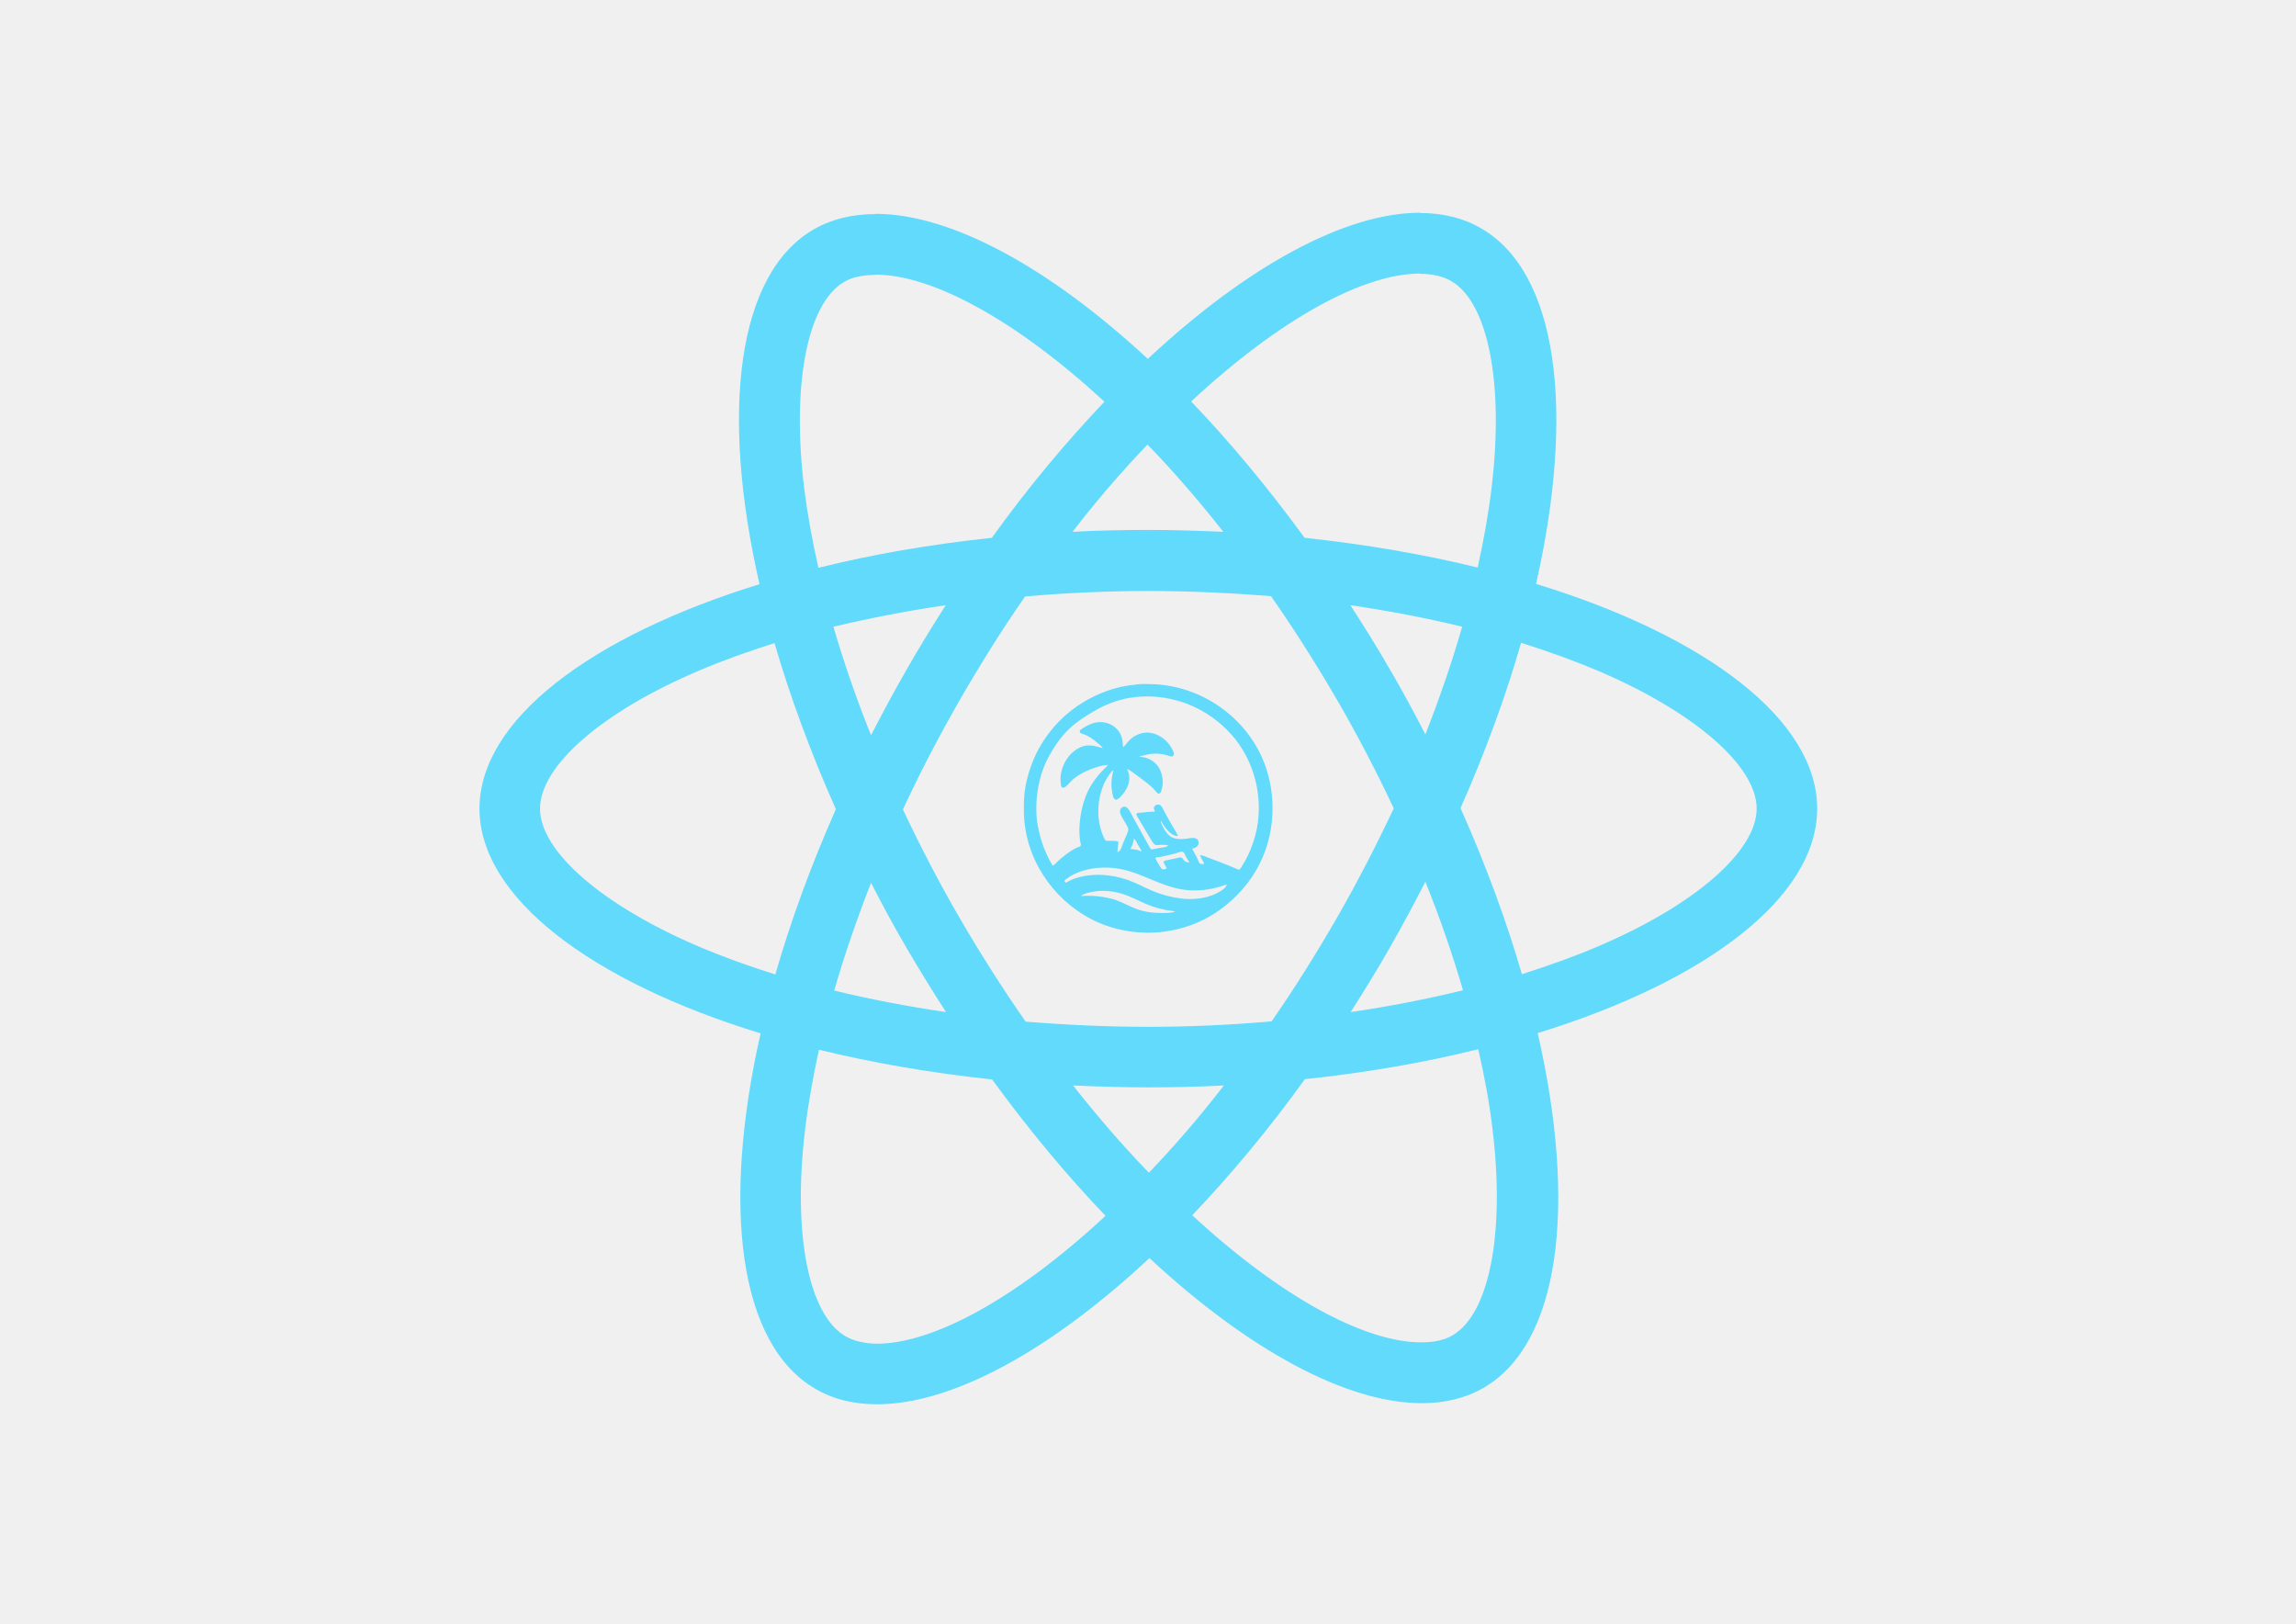
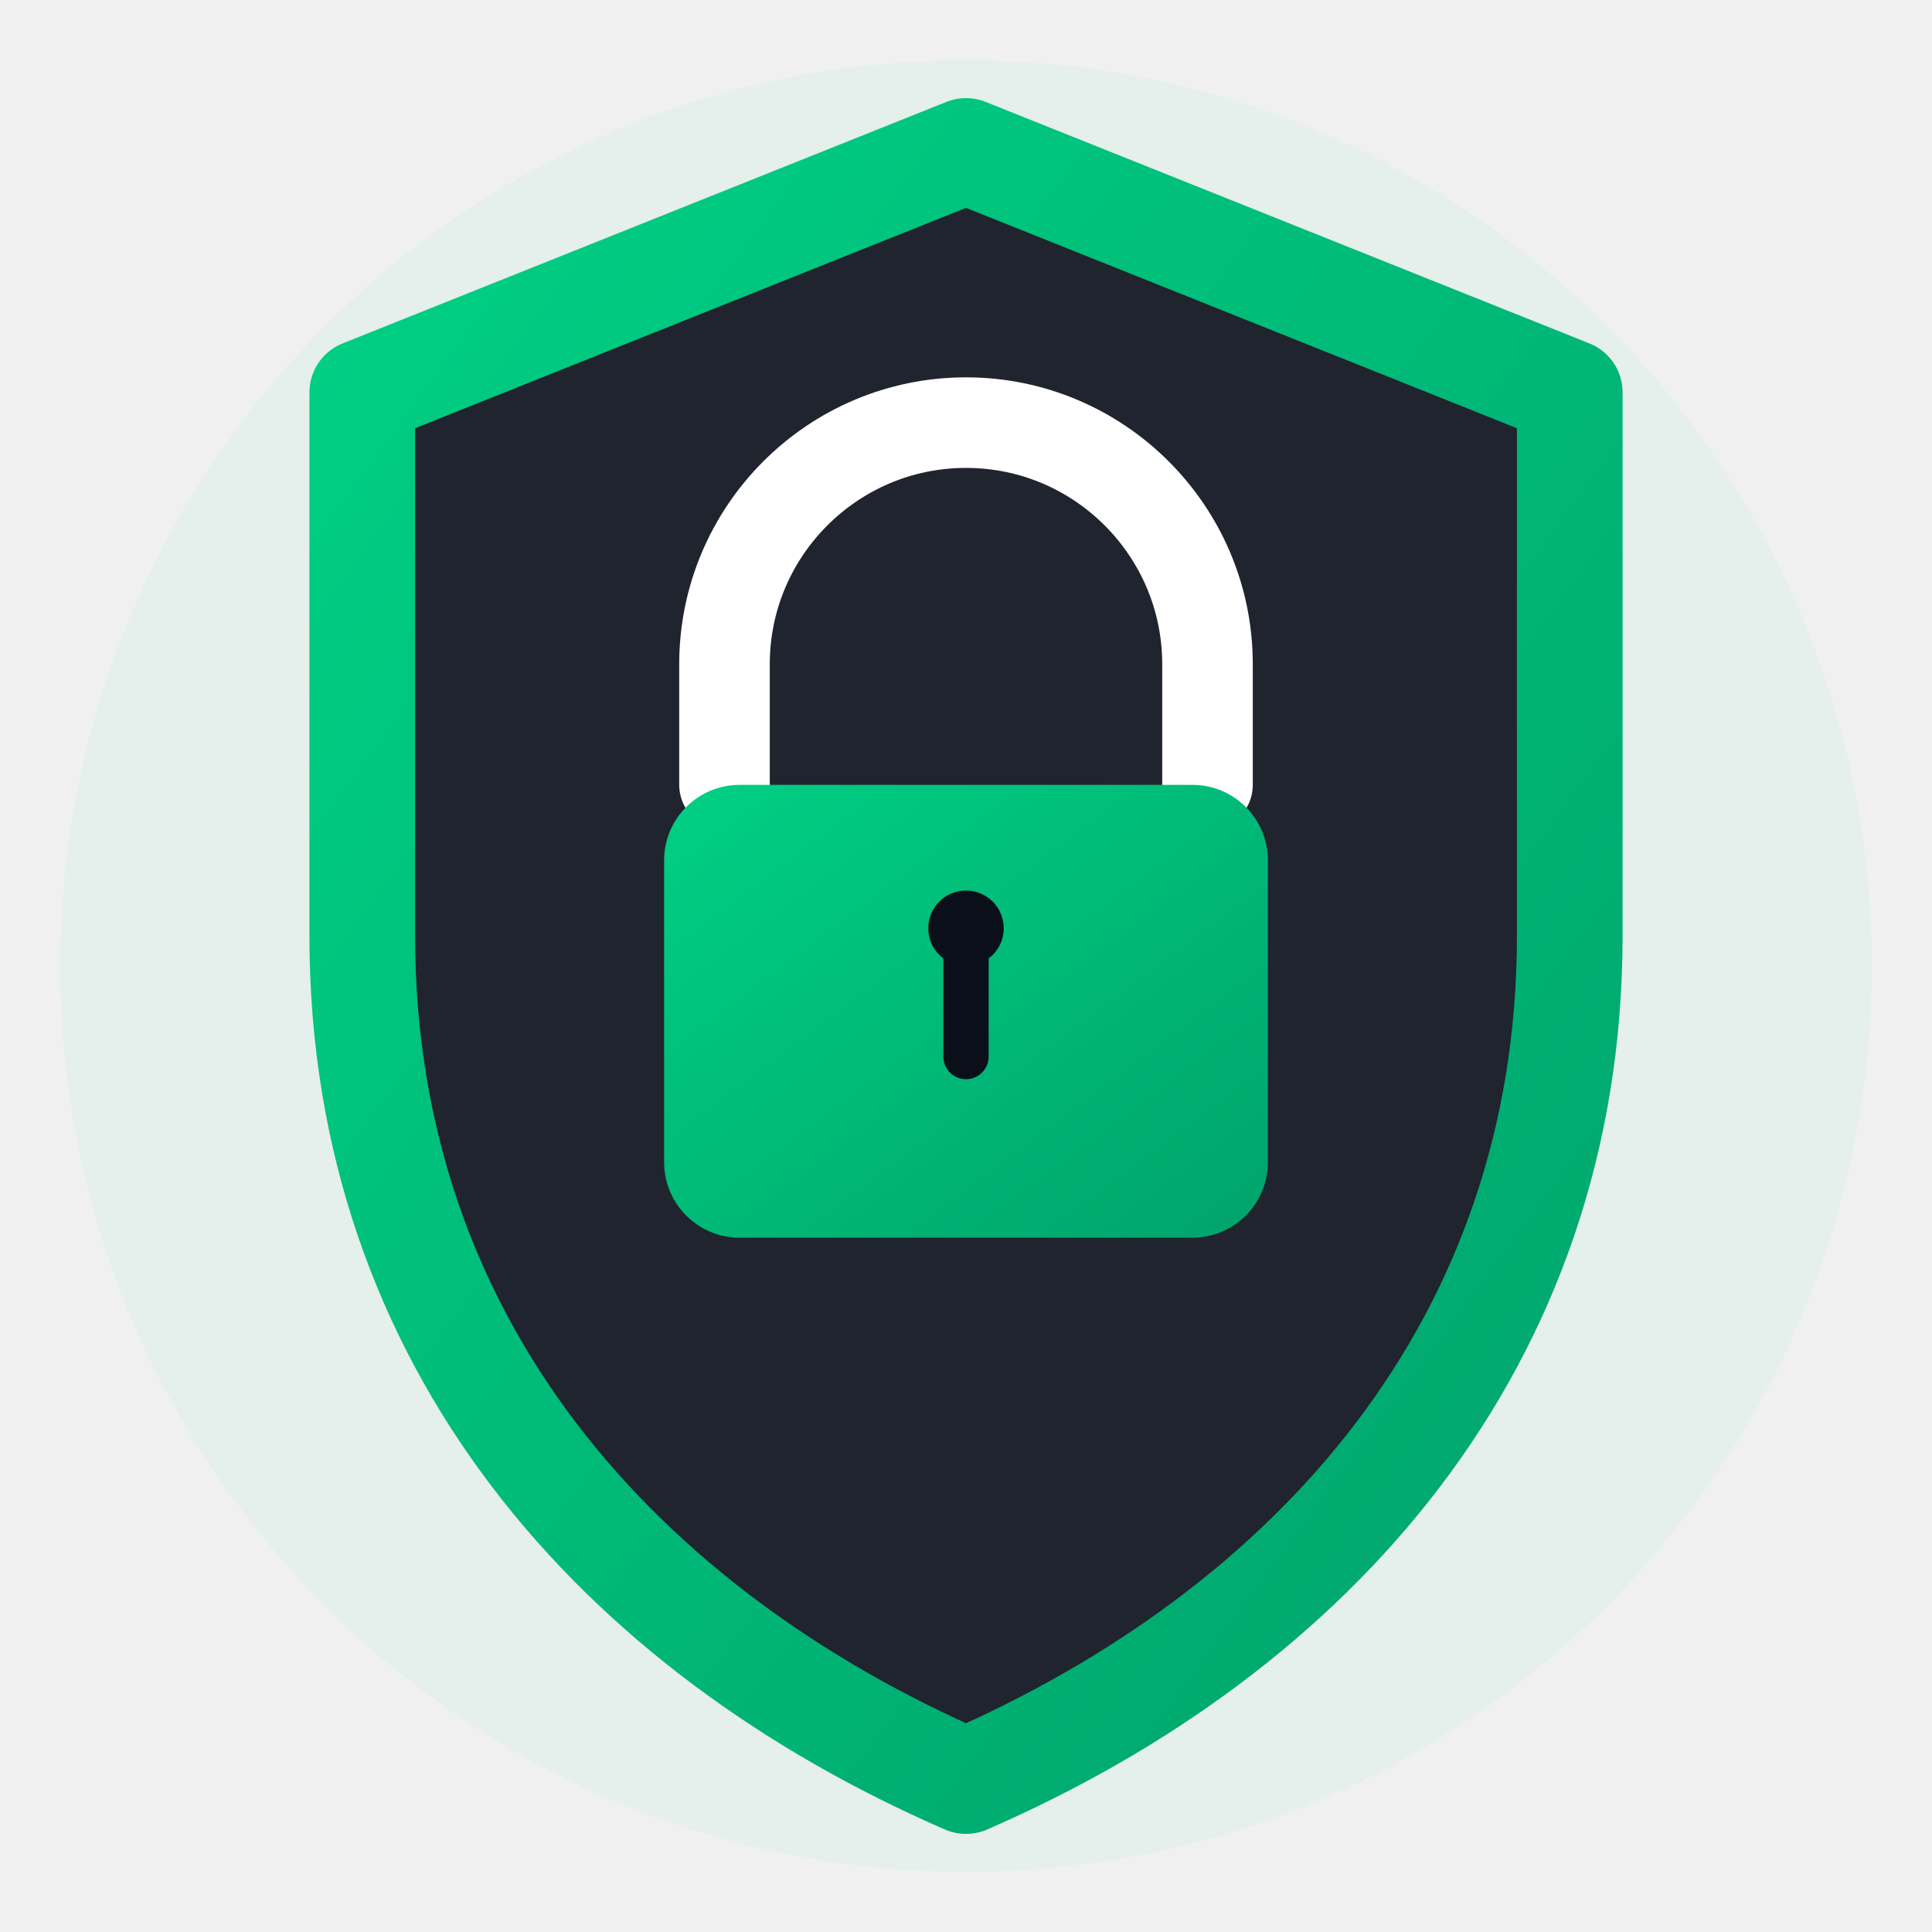
- <svg xmlns="http://www.w3.org/2000/svg" width="5355px" height="3786px" viewBox="0 0 5355 3786" version="1.1">
-   <g id="logo" stroke="none" fill="none" transform="translate(0.9778, 0)" fill-rule="evenodd" stroke-width="1">
-     <g id="Layer_1" transform="translate(1117.351, 496.0658)" fill="#61DAFB">
-       <g id="Group" fill-rule="nonzero">
-         <path d="M3119.934,1389.62 C3119.934,1182.926 2861.105,987.044 2464.277,865.571 C2555.853,461.087 2515.153,139.28 2335.817,36.251 C2294.481,12.084 2246.149,0.636 2193.366,0.636 L2193.366,142.46 C2222.619,142.46 2246.149,148.184 2265.863,158.995 C2352.351,208.602 2389.872,397.489 2360.619,640.434 C2353.623,700.216 2342.176,763.178 2328.186,827.412 C2203.541,796.885 2067.449,773.354 1924.362,758.09 C1838.51,640.434 1749.478,533.589 1659.81,440.099 C1867.127,247.397 2061.726,141.824 2194.002,141.824 L2194.002,0 C2019.117,0 1790.178,124.652 1558.695,340.886 C1327.212,125.924 1098.273,2.544 923.389,2.544 L923.389,144.368 C1055.029,144.368 1250.263,249.305 1457.58,440.735 C1368.548,534.225 1279.516,640.434 1194.936,758.09 C1051.213,773.354 915.121,796.885 790.477,828.048 C775.85,764.45 765.039,702.76 757.408,643.614 C727.518,400.669 764.403,211.782 850.255,161.539 C869.333,150.092 894.135,145.004 923.389,145.004 L923.389,3.18 C869.969,3.18 821.638,14.628 779.666,38.795 C600.966,141.824 560.901,462.995 653.113,866.207 C257.557,988.316 0,1183.562 0,1389.62 C0,1595.678 258.829,1792.197 655.657,1913.669 C564.081,2318.154 604.781,2639.961 784.117,2742.99 C825.453,2767.157 873.785,2778.605 927.204,2778.605 C1102.088,2778.605 1331.028,2653.952 1562.511,2437.718 C1793.994,2652.68 2022.933,2776.061 2197.817,2776.061 C2251.236,2776.061 2299.568,2764.613 2341.54,2740.446 C2520.24,2637.417 2560.305,2316.246 2468.093,1913.033 C2862.377,1791.561 3119.934,1595.678 3119.934,1389.62 L3119.934,1389.62 Z M2291.937,965.42 C2268.407,1047.462 2239.154,1132.048 2206.085,1216.633 C2180.011,1165.755 2152.665,1114.876 2122.776,1063.998 C2093.523,1013.119 2062.362,963.513 2031.2,915.178 C2121.504,928.534 2208.628,945.069 2291.937,965.42 Z M2000.675,1642.741 C1951.072,1728.599 1900.196,1810.004 1847.413,1885.686 C1752.658,1893.954 1656.63,1898.406 1559.967,1898.406 C1463.304,1898.406 1367.912,1893.954 1273.793,1886.322 C1221.01,1810.64 1169.498,1729.871 1119.895,1644.649 C1071.563,1561.335 1027.683,1476.75 987.619,1391.528 C1027.047,1306.307 1071.563,1221.085 1119.259,1137.772 C1168.862,1051.914 1219.738,970.508 1272.521,894.826 C1367.276,886.559 1463.304,882.107 1559.967,882.107 C1656.63,882.107 1752.022,886.559 1846.141,894.19 C1898.924,969.872 1950.436,1050.642 2000.039,1135.864 C2048.371,1219.177 2092.251,1303.763 2132.315,1388.984 C2092.251,1474.206 2048.371,1559.428 2000.675,1642.741 Z M2206.085,1560.063 C2240.425,1645.285 2269.679,1730.507 2293.845,1813.184 C2210.536,1833.536 2122.776,1850.707 2031.836,1864.063 C2062.998,1815.092 2094.159,1764.85 2123.412,1713.335 C2152.665,1662.457 2180.011,1610.942 2206.085,1560.063 Z M1561.239,2238.656 C1502.096,2177.602 1442.954,2109.552 1384.447,2035.142 C1441.682,2037.686 1500.188,2039.594 1559.331,2039.594 C1618.474,2039.594 1678.252,2038.322 1736.123,2035.142 C1678.888,2109.552 1619.746,2177.602 1561.239,2238.656 Z M1088.098,1864.063 C997.794,1850.707 910.67,1834.172 827.361,1813.82 C850.891,1731.779 880.144,1647.193 913.213,1562.607 C939.287,1613.486 966.633,1664.365 996.522,1715.243 C1026.411,1766.122 1056.936,1815.728 1088.098,1864.063 Z M1558.059,540.585 C1617.202,601.639 1676.344,669.689 1734.851,744.099 C1677.616,741.555 1619.11,739.647 1559.967,739.647 C1500.824,739.647 1441.046,740.919 1383.175,744.099 C1440.41,669.689 1499.552,601.639 1558.059,540.585 Z M1087.462,915.178 C1056.301,964.148 1025.139,1014.391 995.886,1065.906 C966.633,1116.784 939.287,1167.663 913.213,1218.541 C878.873,1133.32 849.619,1048.098 825.453,965.42 C908.762,945.705 996.522,928.534 1087.462,915.178 Z M511.934,1711.427 C286.81,1615.394 141.179,1489.47 141.179,1389.62 C141.179,1289.771 286.81,1163.211 511.934,1067.814 C566.625,1044.282 626.403,1023.295 688.09,1003.579 C724.339,1128.232 772.034,1257.972 831.177,1390.892 C772.67,1523.177 725.61,1652.281 689.998,1776.297 C627.039,1756.582 567.261,1734.959 511.934,1711.427 Z M854.071,2620.245 C767.583,2570.639 730.062,2381.752 759.315,2138.807 C766.311,2079.025 777.758,2016.062 791.748,1951.828 C916.393,1982.355 1052.485,2005.887 1195.572,2021.15 C1281.424,2138.807 1370.456,2245.652 1460.124,2339.141 C1252.807,2531.844 1058.208,2637.417 925.932,2637.417 C897.315,2636.781 873.149,2631.057 854.071,2620.245 L854.071,2620.245 Z M2362.526,2135.627 C2392.416,2378.572 2355.531,2567.459 2269.679,2617.701 C2250.601,2629.149 2225.799,2634.237 2196.545,2634.237 C2064.905,2634.237 1869.671,2529.3 1662.354,2337.869 C1751.386,2244.38 1840.418,2138.171 1924.998,2020.514 C2068.721,2005.251 2204.813,1981.719 2329.457,1950.556 C2344.084,2014.791 2355.531,2076.481 2362.526,2135.627 L2362.526,2135.627 Z M2607.364,1711.427 C2552.673,1734.959 2492.895,1755.946 2431.208,1775.661 C2394.959,1651.009 2347.264,1521.269 2288.121,1388.348 C2346.628,1256.064 2393.688,1126.96 2429.3,1002.943 C2492.259,1022.659 2552.037,1044.282 2608,1067.814 C2833.124,1163.847 2978.755,1289.771 2978.755,1389.62 C2978.755,1489.47 2832.488,1616.03 2607.364,1711.427 L2607.364,1711.427 Z" id="Shape" />
-       </g>
-       <path d="M1537.378,1099.483 C1545.027,1098.477 1553.107,1099.162 1560.816,1099.162 C1589.375,1099.162 1617.414,1103.603 1644.738,1112.019 C1679.61,1122.761 1712.09,1139.935 1740.757,1162.53 C1775.894,1190.223 1805.008,1226.547 1823.69,1267.313 C1858.642,1343.584 1858.386,1436.017 1822.577,1511.966 C1799.423,1561.073 1762.278,1602.174 1717.319,1632.147 C1680.636,1656.602 1637.733,1671.571 1594.082,1676.871 C1538.521,1683.618 1478.454,1673.759 1428.506,1648.109 C1334.74,1599.956 1270.993,1503.042 1269.732,1396.835 C1269.489,1376.359 1269.807,1355.76 1273.855,1335.483 C1280.447,1302.459 1291.94,1270.537 1309.202,1241.56 C1327.874,1210.214 1351.993,1182.552 1380.875,1160.25 C1414.745,1134.096 1454.109,1115.285 1495.795,1105.714 C1505.553,1103.474 1515.35,1102.202 1525.194,1100.998 L1528.67,1100.575 C1531.569,1100.222 1534.471,1099.865 1537.378,1099.483 Z M1440.288,1582.053 C1427.386,1583.439 1413.778,1585.791 1402.705,1593.051 C1405.197,1593.651 1408.055,1593.055 1410.655,1593.051 C1416.901,1593.04 1423.207,1592.805 1429.447,1593.079 C1445.067,1593.766 1461.342,1596.269 1476.426,1600.412 C1488.014,1603.595 1498.773,1608.627 1509.545,1613.664 L1512.239,1614.923 C1518.527,1617.854 1524.844,1620.735 1531.356,1623.199 C1550.985,1630.626 1570.524,1632.934 1591.345,1632.934 L1593.252,1632.933 C1603.099,1632.92 1612.867,1632.729 1622.424,1630.034 C1617.115,1627.201 1609.514,1627.733 1603.632,1626.553 C1590.871,1623.992 1578.323,1620.866 1566.049,1616.479 C1546.69,1609.559 1528.857,1599.168 1509.673,1591.908 C1487.816,1583.637 1463.594,1579.55 1440.288,1582.053 Z M1459.803,1527.061 C1434.235,1527.061 1408.376,1531.573 1385.358,1543.194 C1379.782,1546.01 1374.481,1549.365 1369.458,1553.083 C1367.927,1554.216 1365.213,1555.672 1364.647,1557.643 C1364.073,1559.641 1366.125,1561.315 1367.289,1562.594 C1373.043,1559.522 1378.509,1556.271 1384.636,1553.938 C1424.261,1538.859 1472.298,1542.02 1511.842,1555.846 C1531.562,1562.742 1549.732,1573.054 1568.94,1581.141 C1590.422,1590.185 1612.363,1596.049 1635.434,1599.056 C1662.648,1602.602 1693.675,1599.728 1718.552,1587.426 C1727.293,1583.104 1739.429,1576.516 1743.125,1566.945 C1738.56,1567.344 1734.453,1569.304 1730.116,1570.655 C1723.219,1572.803 1716.24,1574.624 1709.156,1576.046 C1685.145,1580.865 1659.612,1581.86 1635.434,1577.486 C1610.812,1573.033 1588.074,1563.725 1565.311,1554.267 L1562.275,1553.005 C1550.637,1548.168 1538.971,1543.347 1527.02,1539.168 C1505.554,1531.662 1482.548,1527.061 1459.803,1527.061 Z M1504.614,1133.608 C1473.965,1140.391 1446.51,1153.598 1420.051,1170.248 C1404.69,1179.913 1389.996,1189.815 1376.685,1202.255 C1356.89,1220.756 1341.761,1243.243 1328.567,1266.73 C1314.972,1290.929 1306.255,1319.132 1302.042,1346.497 C1297.909,1373.344 1297.228,1401.571 1301.963,1428.44 C1307.881,1462.032 1319.145,1493.555 1336.933,1522.71 C1342.911,1519.913 1347.155,1513.536 1352.111,1509.24 C1362.119,1500.567 1372.626,1492.528 1383.913,1485.59 C1388.091,1483.022 1392.384,1481.028 1396.923,1479.201 C1398.635,1478.511 1401.434,1477.881 1402.24,1475.997 C1403.521,1473.005 1401.152,1467.798 1400.745,1464.698 C1399.584,1455.831 1398.883,1446.814 1399.102,1437.867 C1399.738,1411.81 1404.598,1385.389 1413.853,1361 C1420.826,1342.623 1431.48,1325.938 1444.101,1310.964 C1448.383,1305.883 1452.936,1301.154 1457.635,1296.462 C1458.213,1295.884 1458.821,1295.324 1459.436,1294.767 L1460.176,1294.098 C1462.275,1292.204 1464.361,1290.279 1465.585,1287.759 C1456.523,1287.765 1447.46,1290.383 1438.843,1293.041 C1420.279,1298.766 1402.196,1307.262 1386.804,1319.249 C1379.783,1324.718 1374.641,1331.885 1368.001,1337.64 C1365.965,1339.406 1362.316,1341.772 1359.502,1340.44 C1355.25,1338.428 1355.906,1330.045 1355.419,1326.193 C1353.545,1311.373 1359.149,1292.629 1366.27,1279.783 C1377.702,1259.161 1398.84,1241.553 1423.665,1242.168 C1434.386,1242.433 1443.771,1246.165 1454.021,1248.601 C1451.422,1244.902 1447.937,1242.206 1444.625,1239.174 C1436.509,1231.745 1427.632,1224.959 1417.883,1219.827 C1415.268,1218.45 1412.519,1217.434 1409.75,1216.46 L1408.087,1215.878 C1407.256,1215.587 1406.424,1215.294 1405.596,1214.991 C1403.513,1214.228 1400.891,1213.179 1400.108,1210.861 C1398.657,1206.567 1406.375,1202.59 1409.21,1200.78 C1420.168,1193.78 1433.605,1188.023 1446.793,1187.698 C1467.403,1187.192 1487.541,1198.648 1496.031,1218.144 C1499.419,1225.924 1500.098,1234.211 1500.709,1242.527 L1500.823,1244.086 C1500.881,1244.866 1500.939,1245.646 1501,1246.425 C1507.473,1241.139 1512.026,1233.359 1518.347,1227.697 C1533.128,1214.455 1553.359,1208.576 1572.554,1214.537 C1589.901,1219.924 1604.977,1231.916 1613.851,1247.876 C1616.172,1252.051 1622.649,1262.256 1617.97,1266.415 C1614.308,1269.671 1609.663,1267.134 1605.801,1265.783 C1601.812,1264.39 1597.644,1263.691 1593.514,1262.861 C1583.011,1260.752 1570.793,1260.971 1560.267,1262.825 C1553.461,1264.023 1546.81,1266.45 1540.029,1267.455 L1540.029,1268.905 C1558.571,1269.059 1576.507,1279.656 1585.655,1295.736 C1589.445,1302.398 1591.338,1310.023 1592.79,1317.491 C1594.586,1326.721 1593.324,1336.776 1590.806,1345.772 C1589.962,1348.788 1588.43,1353.901 1584.83,1354.596 C1582.285,1355.087 1580.124,1352.548 1578.671,1350.837 C1574.863,1346.351 1571.24,1342.087 1566.772,1338.213 C1555.466,1328.414 1543.512,1319.375 1531.356,1310.659 C1524.902,1306.031 1517.833,1300.014 1510.396,1297.186 C1512.487,1302.232 1514.535,1306.923 1515.247,1312.415 C1517.338,1328.568 1510.588,1343.773 1500.455,1355.924 C1497.363,1359.633 1494.056,1363.368 1490.159,1366.249 C1488.543,1367.444 1486.515,1369.004 1484.377,1368.667 C1477.674,1367.606 1476.876,1357.484 1475.848,1352.298 C1472.367,1334.734 1473.765,1317.29 1478.595,1300.087 C1474.298,1302.27 1471.192,1307.046 1468.494,1310.964 C1462.558,1319.586 1457.408,1328.705 1453.714,1338.52 C1439.005,1377.62 1439.147,1423.417 1458.202,1461.058 C1460.33,1465.262 1463.559,1464.698 1467.753,1464.698 C1472.809,1464.698 1477.913,1464.444 1482.931,1465.115 C1484.884,1465.376 1487.596,1465.144 1489.142,1466.585 C1490.993,1468.313 1490.006,1471.274 1489.58,1473.4 C1488.389,1479.341 1487.991,1484.742 1487.991,1490.803 C1495.902,1489.575 1498.095,1476.869 1500.899,1470.499 C1504.077,1463.283 1507.311,1456.06 1510.251,1448.744 C1511.696,1445.149 1513.63,1441.129 1513.122,1437.142 C1512.553,1432.661 1509.321,1427.91 1507.069,1424.089 C1502.806,1416.857 1497.961,1409.415 1494.823,1401.609 C1492.314,1395.369 1494.65,1387.571 1501.724,1385.342 C1505.625,1384.112 1509.788,1386.524 1512.327,1389.349 C1515.933,1393.361 1518.674,1398.7 1521.268,1403.887 L1522.006,1405.364 C1522.986,1407.324 1523.955,1409.242 1524.953,1411.036 L1555.106,1465.423 C1557.667,1470.028 1560.233,1474.629 1562.853,1479.201 C1563.875,1480.985 1564.916,1483.739 1567.009,1484.5 C1568.874,1485.177 1571.422,1484.214 1573.276,1483.842 C1578.091,1482.876 1582.899,1481.833 1587.732,1480.959 C1593.522,1479.911 1602.35,1480.107 1606.523,1475.575 C1600.419,1473.638 1593.363,1473.753 1587.009,1474.189 C1586.223,1474.243 1585.42,1474.344 1584.609,1474.451 L1583.912,1474.543 C1581.004,1474.924 1578.034,1475.228 1575.456,1473.587 C1570.236,1470.264 1566.767,1462.589 1563.574,1457.446 C1555.701,1444.765 1548.283,1431.892 1540.744,1419.013 C1538.341,1414.907 1535.866,1410.833 1533.536,1406.685 C1532.636,1405.081 1531.301,1402.967 1532.591,1401.199 C1533.932,1399.36 1536.841,1399.234 1539.486,1399.229 L1540.639,1399.229 C1541.481,1399.227 1542.264,1399.213 1542.92,1399.126 C1553.681,1397.708 1564.591,1396.533 1575.445,1396.533 C1574.6,1393.589 1572.184,1390.261 1572.956,1387.109 C1574.685,1380.056 1584.815,1377.849 1589.526,1382.91 C1592.688,1386.307 1594.526,1390.983 1596.584,1395.083 C1599.299,1400.494 1602.391,1405.726 1605.299,1411.036 C1610.389,1420.333 1615.948,1429.375 1621.182,1438.592 C1621.649,1439.416 1622.132,1440.235 1622.62,1441.053 L1623.353,1442.281 C1625.556,1445.967 1627.742,1449.687 1628.929,1453.82 C1610.75,1452.987 1597.104,1431.847 1589.177,1417.562 C1588.545,1419.85 1589.573,1421.891 1590.394,1424.089 C1592.102,1428.654 1594.143,1433.001 1596.712,1437.142 C1600.381,1443.055 1604.586,1449.144 1610.137,1453.437 C1619.988,1461.054 1632.977,1461.097 1644.83,1460.282 C1652.43,1459.759 1661.927,1456.293 1669.404,1458.645 C1676.868,1460.993 1679.872,1469.239 1675.439,1475.574 C1672.119,1480.32 1667.687,1482.112 1662.176,1482.827 C1666.073,1491.201 1671.179,1498.974 1674.879,1507.482 C1676.421,1511.027 1678.028,1516.459 1681.722,1518.329 C1684.181,1519.573 1687.705,1518.414 1690.364,1518.359 C1687.695,1511.286 1682.699,1505.284 1680.245,1498.055 C1687.726,1498.398 1694.962,1502.309 1701.928,1504.805 C1717.739,1510.47 1733.32,1516.744 1748.907,1523 C1754.465,1525.23 1760.055,1527.438 1765.531,1529.862 C1767.534,1530.749 1770.308,1532.822 1772.523,1531.546 C1774.33,1530.504 1775.499,1528.019 1776.613,1526.336 C1779.73,1521.627 1782.553,1516.738 1785.35,1511.833 C1796.549,1492.19 1804.763,1470.666 1810.25,1448.744 C1828.35,1376.443 1812.823,1296.668 1769.329,1236.273 C1752.618,1213.069 1731.602,1193.008 1708.433,1176.395 C1650.449,1134.821 1574.377,1118.171 1504.614,1133.608 Z M1623.147,1494.16 C1607.776,1498.175 1591.935,1501.813 1576.167,1503.856 C1578.241,1510.929 1583.308,1517.808 1587.018,1524.161 C1588.452,1526.617 1589.986,1529.906 1592.82,1530.972 C1596.021,1532.176 1599.889,1530.222 1602.91,1529.237 C1601.511,1525.403 1599.158,1521.954 1597.232,1518.359 C1596.438,1516.877 1595.21,1515.122 1595.864,1513.362 C1597.101,1510.037 1602.235,1510.232 1605.078,1509.655 C1612.571,1508.132 1619.986,1506.231 1627.484,1504.726 C1630.246,1504.172 1634.092,1502.669 1636.869,1503.597 C1640.506,1504.813 1641.615,1509.156 1644.259,1511.547 C1647.29,1514.289 1651.823,1514.71 1655.671,1515.459 C1653.323,1510.165 1649.42,1505.533 1646.918,1500.23 C1645.463,1497.146 1644.268,1492.609 1641.082,1490.827 C1636.694,1488.371 1627.632,1492.988 1623.147,1494.16 Z M1526.297,1458.896 C1525.573,1468.09 1522.758,1475.57 1518.347,1483.552 C1523.402,1484.193 1528.559,1484.421 1533.525,1485.654 C1537.246,1486.578 1540.676,1488.34 1544.366,1489.353 C1542.393,1483.945 1538.732,1479.12 1535.896,1474.125 C1533.032,1469.083 1530.469,1462.956 1526.297,1458.896 Z" id="Combined-Shape-Copy" fill-rule="nonzero" />
-     </g>
+ <svg xmlns="http://www.w3.org/2000/svg" width="512px" height="512px" viewBox="0 0 512 512" version="1.1">
+   <defs>
+     <linearGradient x1="0%" y1="0%" x2="100%" y2="100%" id="grad">
+       <stop stop-color="#00D084" offset="0%" />
+       <stop stop-color="#00A36C" offset="100%" />
+     </linearGradient>
+   </defs>
+   <g id="logo" stroke="none" fill="none">
+     <circle cx="256" cy="256" r="240" fill="#00D084" fill-opacity="0.05" />
+     <path d="M256,40 L416,104 L416,248 C416,356 348,432 256,472 C164,432 96,356 96,248 L96,104 L256,40 Z" stroke="url(#grad)" stroke-width="28" stroke-linecap="round" stroke-linejoin="round" fill="#0B0F1A" fill-opacity="0.9" />
+     <path d="M192,208 L192,176 C192,140.7 220.7,112 256,112 C291.3,112 320,140.7 320,176 L320,208" stroke="#FFFFFF" stroke-width="24" stroke-linecap="round" />
+     <rect x="176" y="208" width="160" height="120" rx="20" fill="url(#grad)" />
+     <path d="M256,250 L256,280" stroke="#0B0F1A" stroke-width="12" stroke-linecap="round" />
+     <circle cx="256" cy="246" r="10" fill="#0B0F1A" />
  </g>
</svg>
